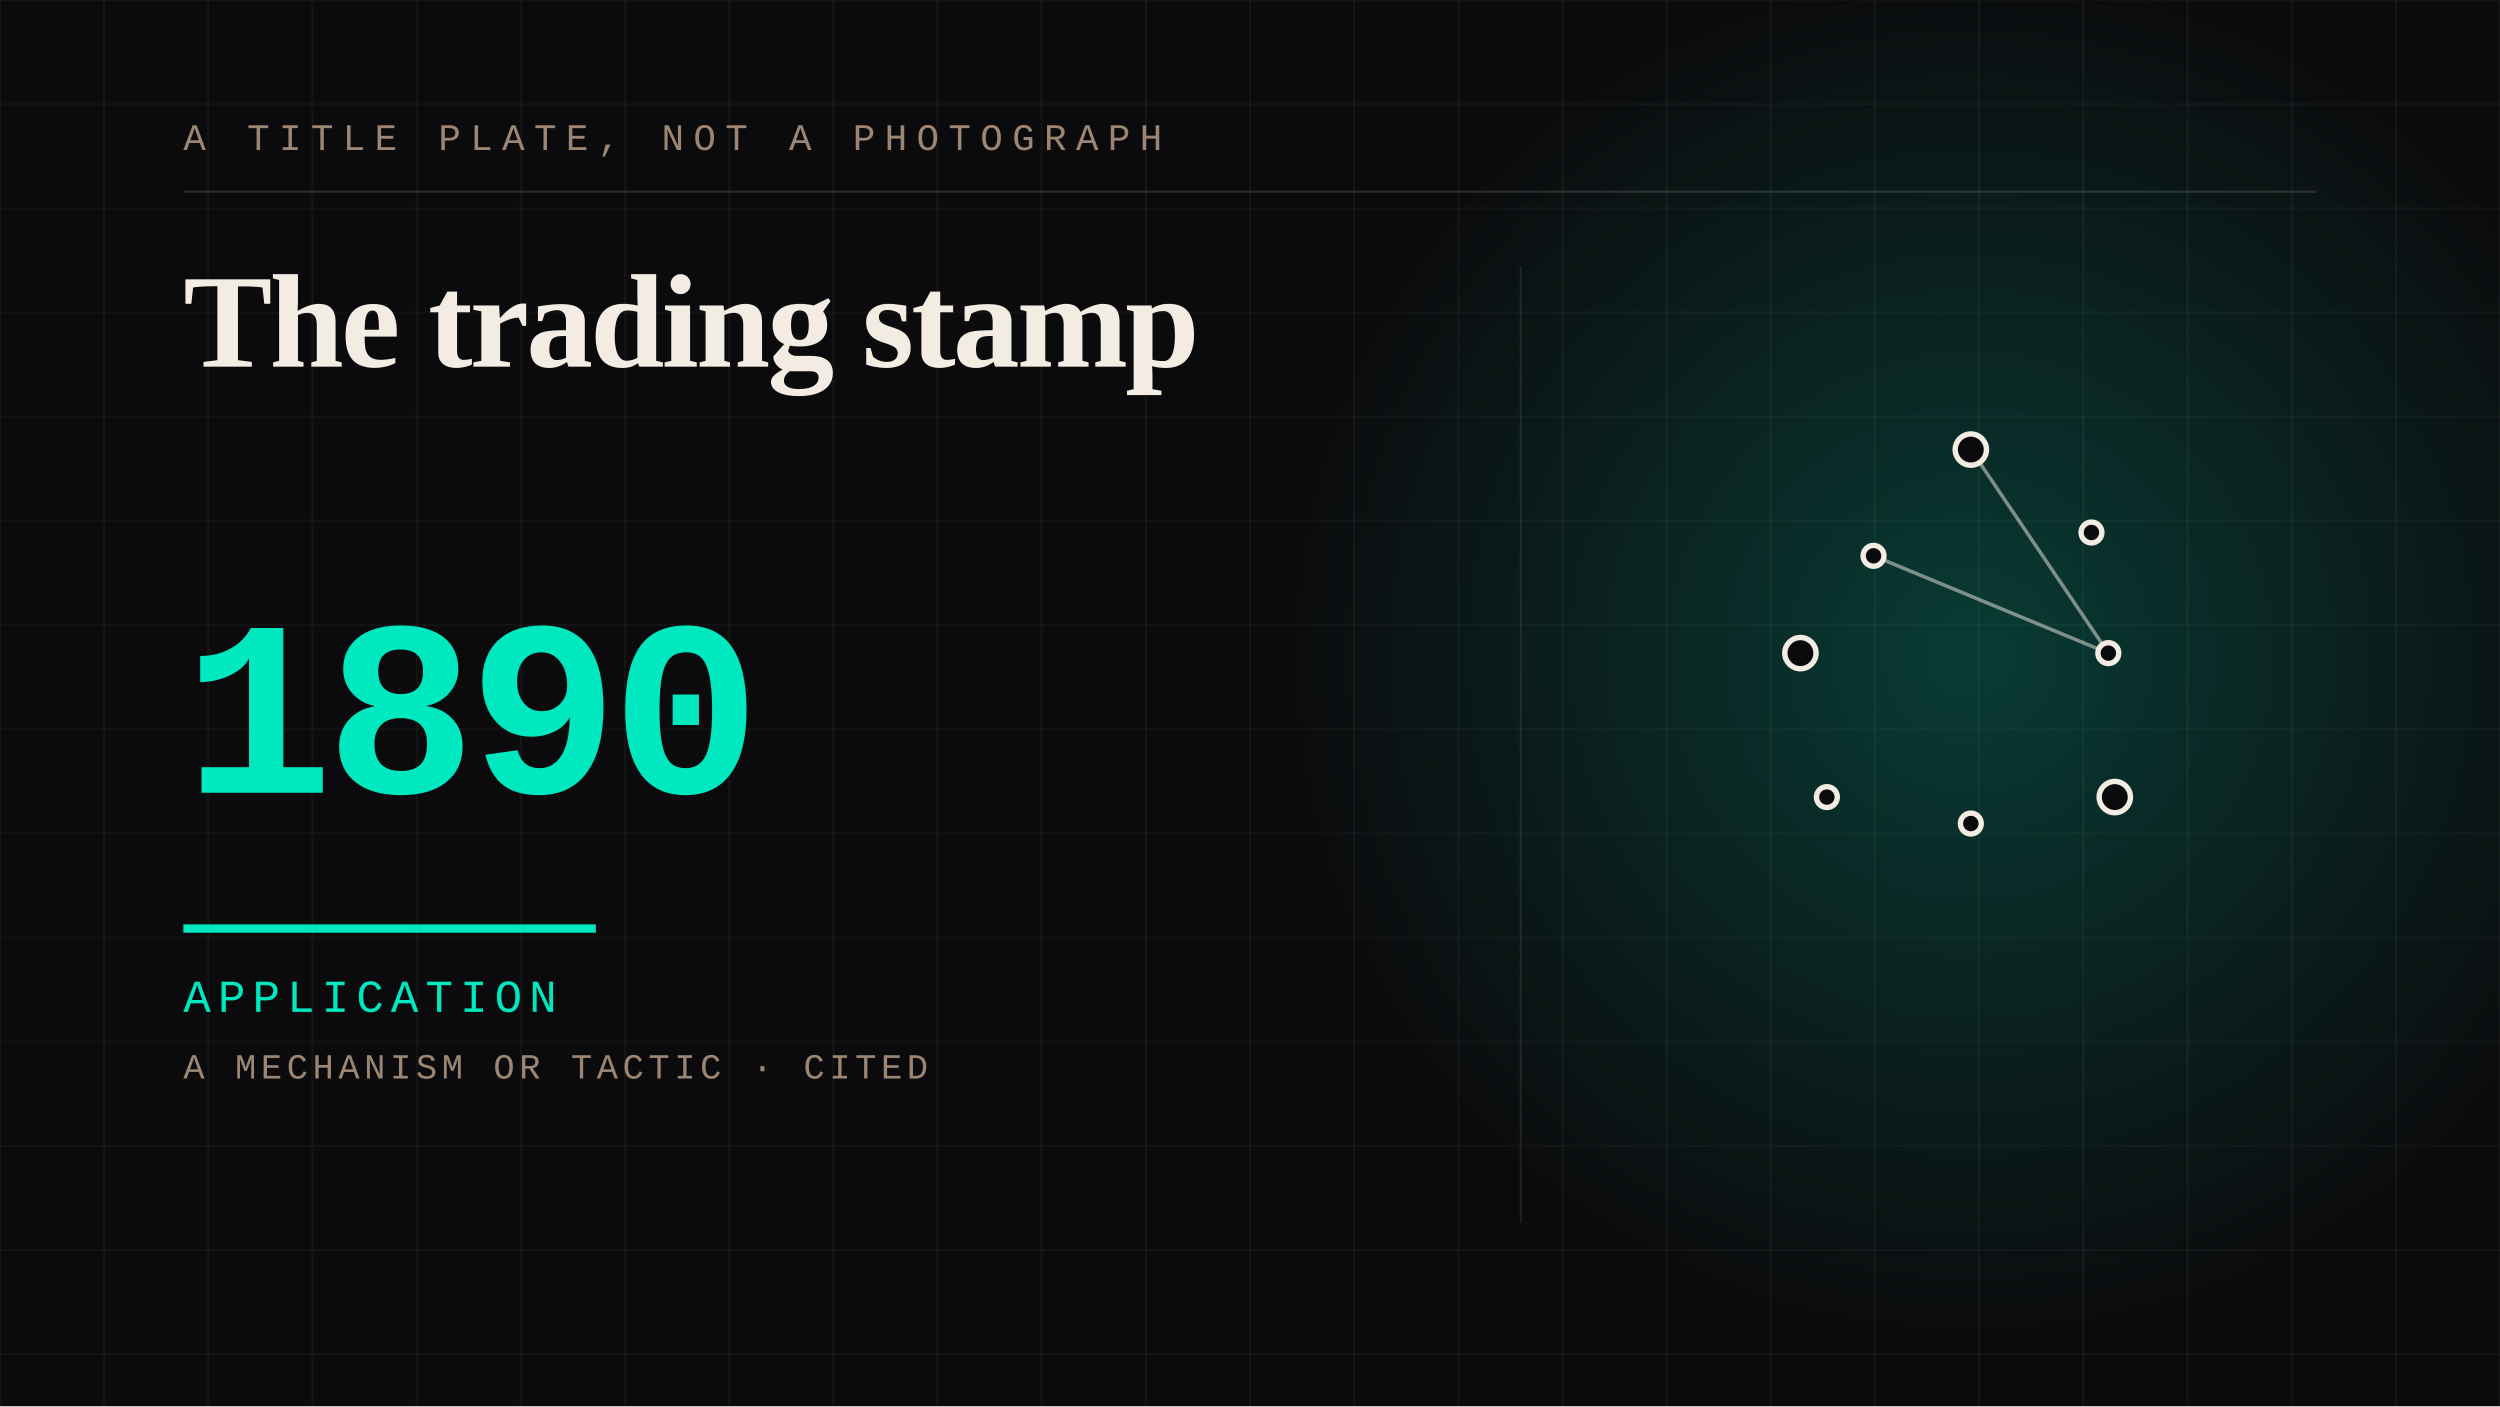
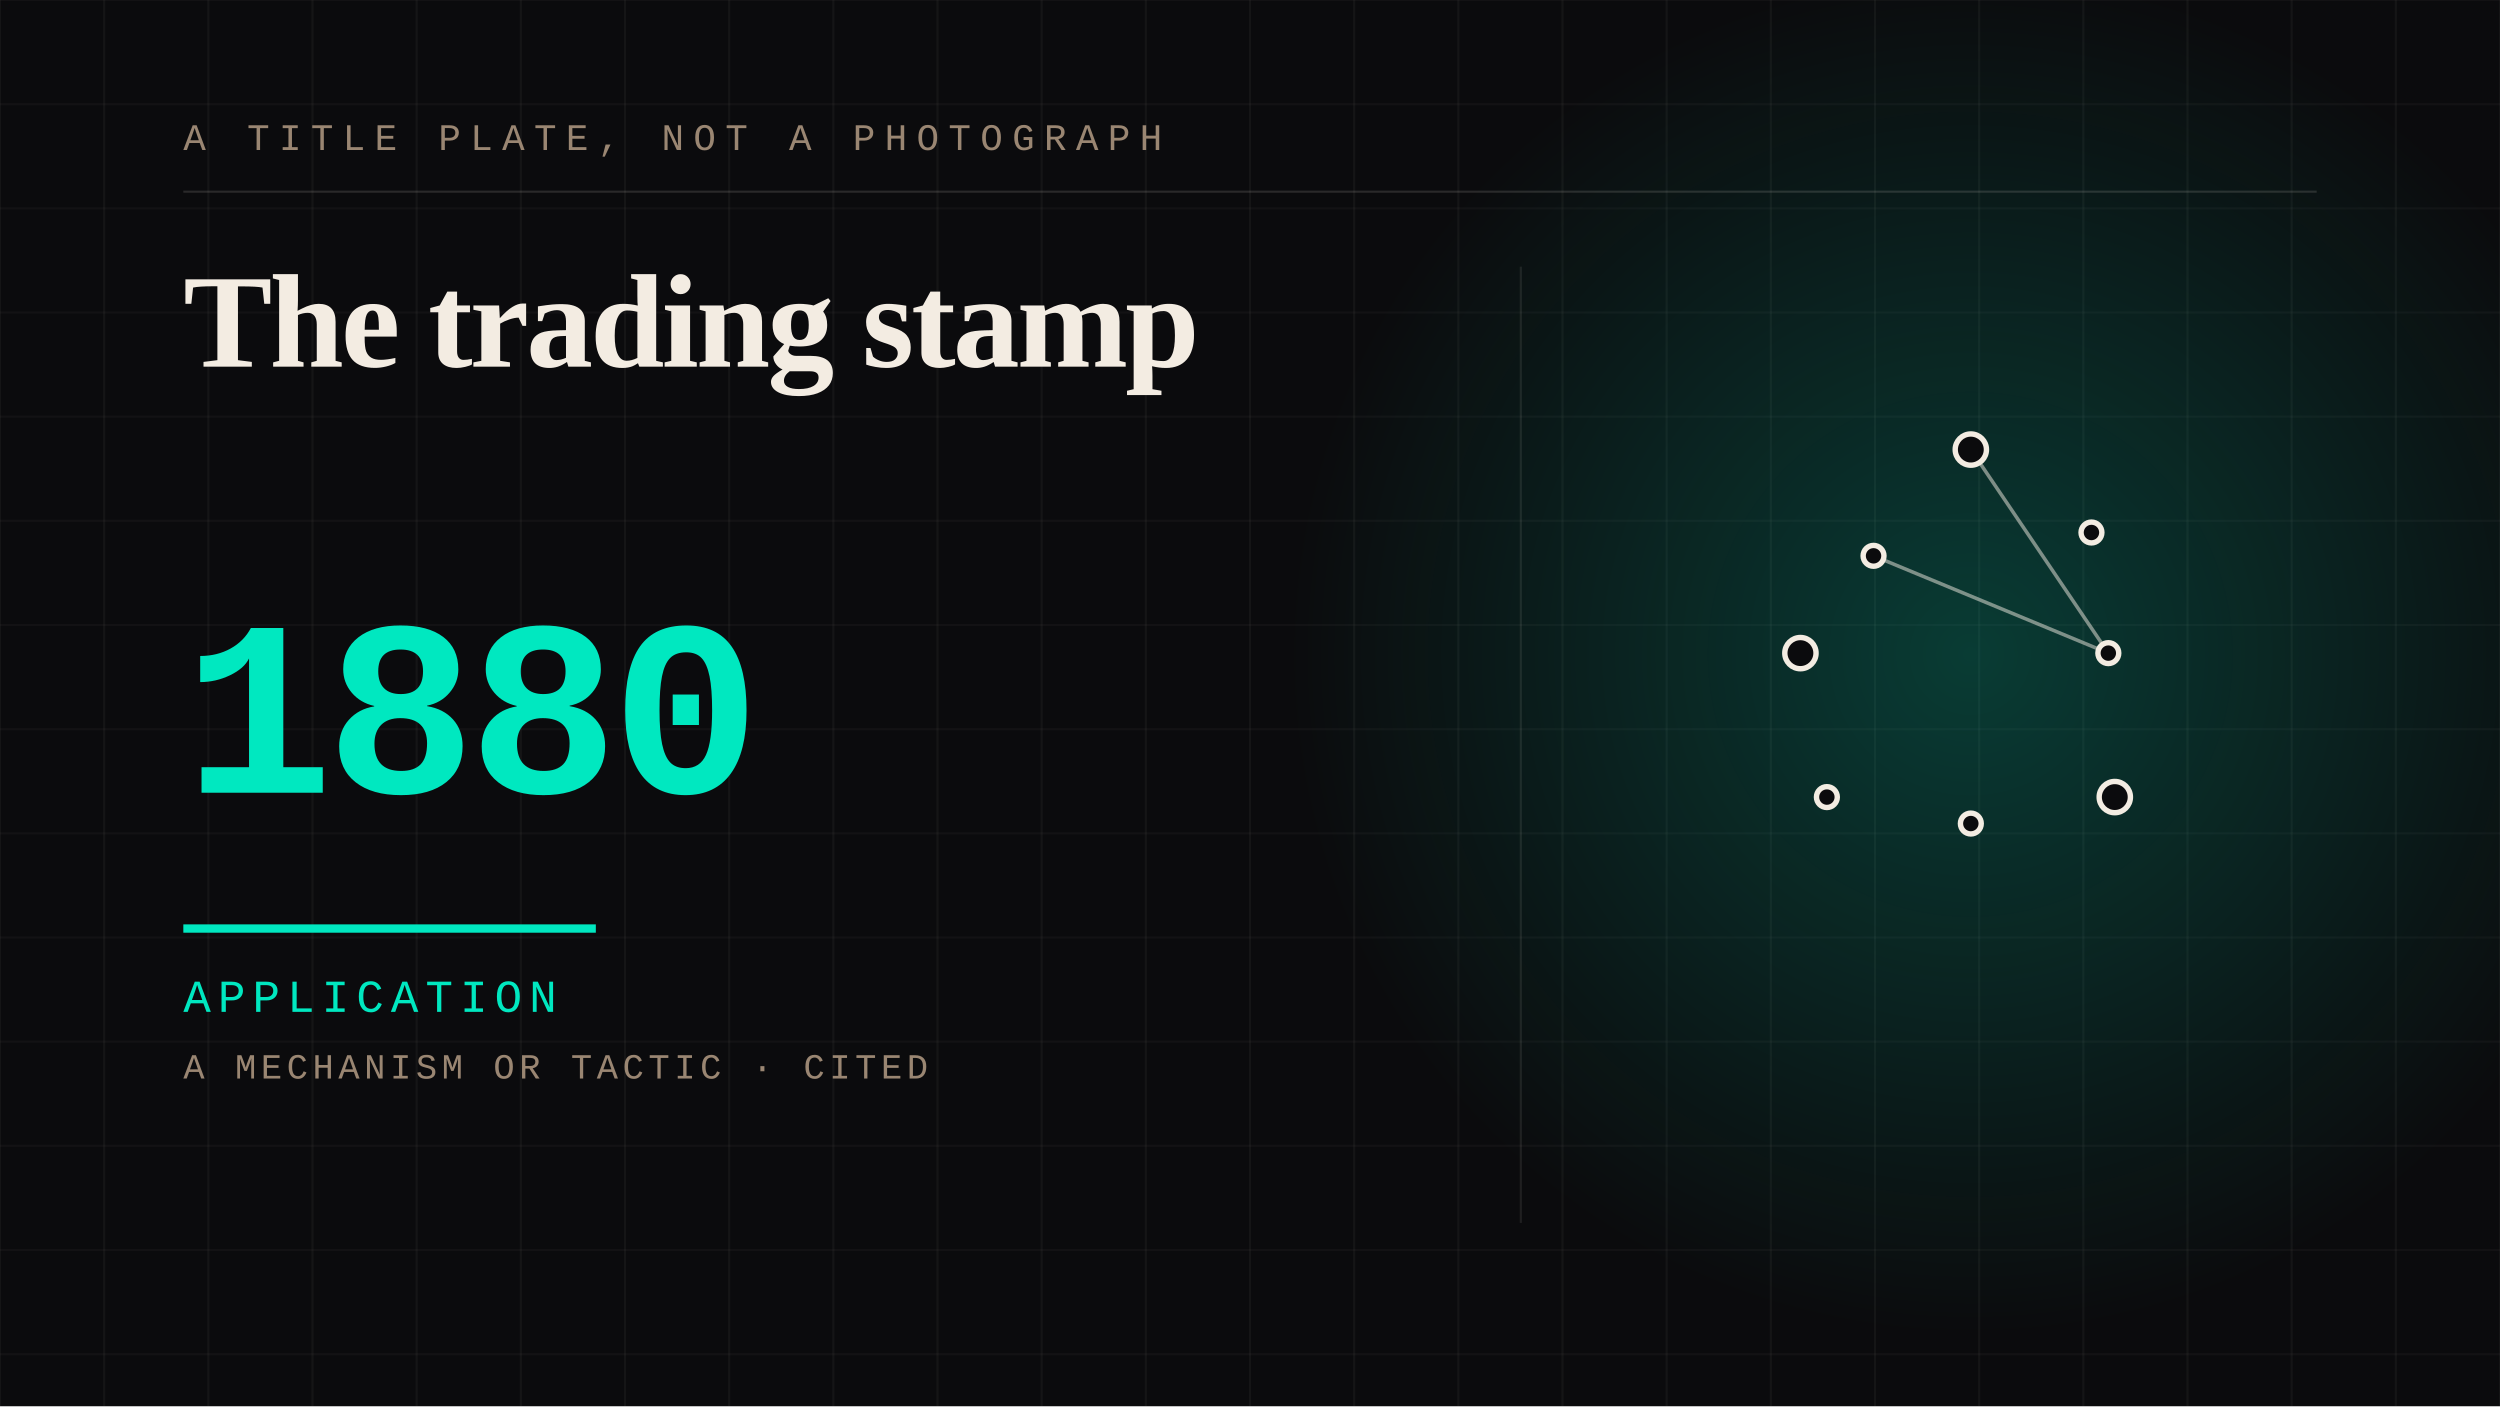
- <svg xmlns="http://www.w3.org/2000/svg" viewBox="0 0 1200 675" width="1200" height="675" role="img" aria-label="Title plate: The trading stamp, 1890, A mechanism or tactic, Application. Drawn from the entry's own record, not a photograph.">
+ <svg xmlns="http://www.w3.org/2000/svg" viewBox="0 0 1200 675" width="1200" height="675" role="img" aria-label="Title plate: The trading stamp, 1880, A mechanism or tactic, Application. Drawn from the entry's own record, not a photograph.">
  <rect width="1200" height="675" fill="#0b0b0d" />
  <line x1="0" y1="0" x2="0" y2="675" stroke="#f3ece2" stroke-width="1" opacity=".045" />
  <line x1="50" y1="0" x2="50" y2="675" stroke="#f3ece2" stroke-width="1" opacity=".045" />
  <line x1="100" y1="0" x2="100" y2="675" stroke="#f3ece2" stroke-width="1" opacity=".045" />
  <line x1="150" y1="0" x2="150" y2="675" stroke="#f3ece2" stroke-width="1" opacity=".045" />
  <line x1="200" y1="0" x2="200" y2="675" stroke="#f3ece2" stroke-width="1" opacity=".045" />
  <line x1="250" y1="0" x2="250" y2="675" stroke="#f3ece2" stroke-width="1" opacity=".045" />
  <line x1="300" y1="0" x2="300" y2="675" stroke="#f3ece2" stroke-width="1" opacity=".045" />
  <line x1="350" y1="0" x2="350" y2="675" stroke="#f3ece2" stroke-width="1" opacity=".045" />
  <line x1="400" y1="0" x2="400" y2="675" stroke="#f3ece2" stroke-width="1" opacity=".045" />
  <line x1="450" y1="0" x2="450" y2="675" stroke="#f3ece2" stroke-width="1" opacity=".045" />
  <line x1="500" y1="0" x2="500" y2="675" stroke="#f3ece2" stroke-width="1" opacity=".045" />
  <line x1="550" y1="0" x2="550" y2="675" stroke="#f3ece2" stroke-width="1" opacity=".045" />
  <line x1="600" y1="0" x2="600" y2="675" stroke="#f3ece2" stroke-width="1" opacity=".045" />
  <line x1="650" y1="0" x2="650" y2="675" stroke="#f3ece2" stroke-width="1" opacity=".045" />
  <line x1="700" y1="0" x2="700" y2="675" stroke="#f3ece2" stroke-width="1" opacity=".045" />
  <line x1="750" y1="0" x2="750" y2="675" stroke="#f3ece2" stroke-width="1" opacity=".045" />
  <line x1="800" y1="0" x2="800" y2="675" stroke="#f3ece2" stroke-width="1" opacity=".045" />
  <line x1="850" y1="0" x2="850" y2="675" stroke="#f3ece2" stroke-width="1" opacity=".045" />
  <line x1="900" y1="0" x2="900" y2="675" stroke="#f3ece2" stroke-width="1" opacity=".045" />
  <line x1="950" y1="0" x2="950" y2="675" stroke="#f3ece2" stroke-width="1" opacity=".045" />
  <line x1="1000" y1="0" x2="1000" y2="675" stroke="#f3ece2" stroke-width="1" opacity=".045" />
  <line x1="1050" y1="0" x2="1050" y2="675" stroke="#f3ece2" stroke-width="1" opacity=".045" />
  <line x1="1100" y1="0" x2="1100" y2="675" stroke="#f3ece2" stroke-width="1" opacity=".045" />
  <line x1="1150" y1="0" x2="1150" y2="675" stroke="#f3ece2" stroke-width="1" opacity=".045" />
  <line x1="1200" y1="0" x2="1200" y2="675" stroke="#f3ece2" stroke-width="1" opacity=".045" />
  <line x1="0" y1="0" x2="1200" y2="0" stroke="#f3ece2" stroke-width="1" opacity=".035" />
  <line x1="0" y1="50" x2="1200" y2="50" stroke="#f3ece2" stroke-width="1" opacity=".035" />
  <line x1="0" y1="100" x2="1200" y2="100" stroke="#f3ece2" stroke-width="1" opacity=".035" />
  <line x1="0" y1="150" x2="1200" y2="150" stroke="#f3ece2" stroke-width="1" opacity=".035" />
  <line x1="0" y1="200" x2="1200" y2="200" stroke="#f3ece2" stroke-width="1" opacity=".035" />
  <line x1="0" y1="250" x2="1200" y2="250" stroke="#f3ece2" stroke-width="1" opacity=".035" />
  <line x1="0" y1="300" x2="1200" y2="300" stroke="#f3ece2" stroke-width="1" opacity=".035" />
  <line x1="0" y1="350" x2="1200" y2="350" stroke="#f3ece2" stroke-width="1" opacity=".035" />
  <line x1="0" y1="400" x2="1200" y2="400" stroke="#f3ece2" stroke-width="1" opacity=".035" />
  <line x1="0" y1="450" x2="1200" y2="450" stroke="#f3ece2" stroke-width="1" opacity=".035" />
  <line x1="0" y1="500" x2="1200" y2="500" stroke="#f3ece2" stroke-width="1" opacity=".035" />
  <line x1="0" y1="550" x2="1200" y2="550" stroke="#f3ece2" stroke-width="1" opacity=".035" />
  <line x1="0" y1="600" x2="1200" y2="600" stroke="#f3ece2" stroke-width="1" opacity=".035" />
  <line x1="0" y1="650" x2="1200" y2="650" stroke="#f3ece2" stroke-width="1" opacity=".035" />
  <defs>
    <radialGradient id="pg" cx=".5" cy=".5" r=".5">
      <stop offset="0" stop-color="#00e8c0" stop-opacity=".22" />
      <stop offset="1" stop-color="#00e8c0" stop-opacity="0" />
    </radialGradient>
  </defs>
  <circle cx="946" cy="314" r="330" fill="url(#pg)" />
  <line x1="946.0" y1="215.8" x2="1012.0" y2="313.5" stroke="#f3ece2" stroke-width="1.7" opacity=".5" />
  <line x1="1012.0" y1="313.5" x2="899.3" y2="266.8" stroke="#f3ece2" stroke-width="1.7" opacity=".5" />
  <circle cx="946.0" cy="215.8" r="7.5" fill="#0b0b0d" stroke="#f3ece2" stroke-width="2.6" />
  <circle cx="1003.9" cy="255.6" r="5" fill="#0b0b0d" stroke="#f3ece2" stroke-width="2.6" />
  <circle cx="1012.0" cy="313.5" r="5" fill="#0b0b0d" stroke="#f3ece2" stroke-width="2.6" />
  <circle cx="1015.1" cy="382.6" r="7.5" fill="#0b0b0d" stroke="#f3ece2" stroke-width="2.6" />
  <circle cx="946.0" cy="395.3" r="5" fill="#0b0b0d" stroke="#f3ece2" stroke-width="2.6" />
  <circle cx="876.9" cy="382.6" r="5" fill="#0b0b0d" stroke="#f3ece2" stroke-width="2.6" />
  <circle cx="864.2" cy="313.5" r="7.5" fill="#0b0b0d" stroke="#f3ece2" stroke-width="2.6" />
  <circle cx="899.3" cy="266.8" r="5" fill="#0b0b0d" stroke="#f3ece2" stroke-width="2.6" />
  <text x="88" y="176.0" font-family="Georgia,&quot;Times New Roman&quot;,serif" font-size="64" font-weight="700" fill="#f3ece2" letter-spacing="-1.3">The trading stamp</text>
-   <text x="88" y="380.5" font-family="Consolas,&quot;Courier New&quot;,monospace" font-size="120" font-weight="700" letter-spacing="-3.6" fill="#00e8c0">1890</text>
+   <text x="88" y="380.5" font-family="Consolas,&quot;Courier New&quot;,monospace" font-size="120" font-weight="700" letter-spacing="-3.6" fill="#00e8c0">1880</text>
  <line x1="88" y1="445.7" x2="286.0" y2="445.7" stroke="#00e8c0" stroke-width="4" />
  <text x="88" y="485.7" font-family="Consolas,&quot;Courier New&quot;,monospace" font-size="22" letter-spacing="3.4" fill="#00e8c0">APPLICATION</text>
  <text x="88" y="517.7" font-family="Consolas,&quot;Courier New&quot;,monospace" font-size="17" letter-spacing="2.2" fill="#9a8672">A MECHANISM OR TACTIC  ·  CITED</text>
  <text x="88" y="72" font-family="Consolas,&quot;Courier New&quot;,monospace" font-size="18" letter-spacing="4.5" fill="#9a8672">A TITLE PLATE, NOT A PHOTOGRAPH</text>
  <line x1="88" y1="92" x2="1112" y2="92" stroke="#f3ece2" stroke-width="1" opacity=".14" />
  <line x1="730" y1="128" x2="730" y2="587" stroke="#f3ece2" stroke-width="1" opacity=".09" />
</svg>
